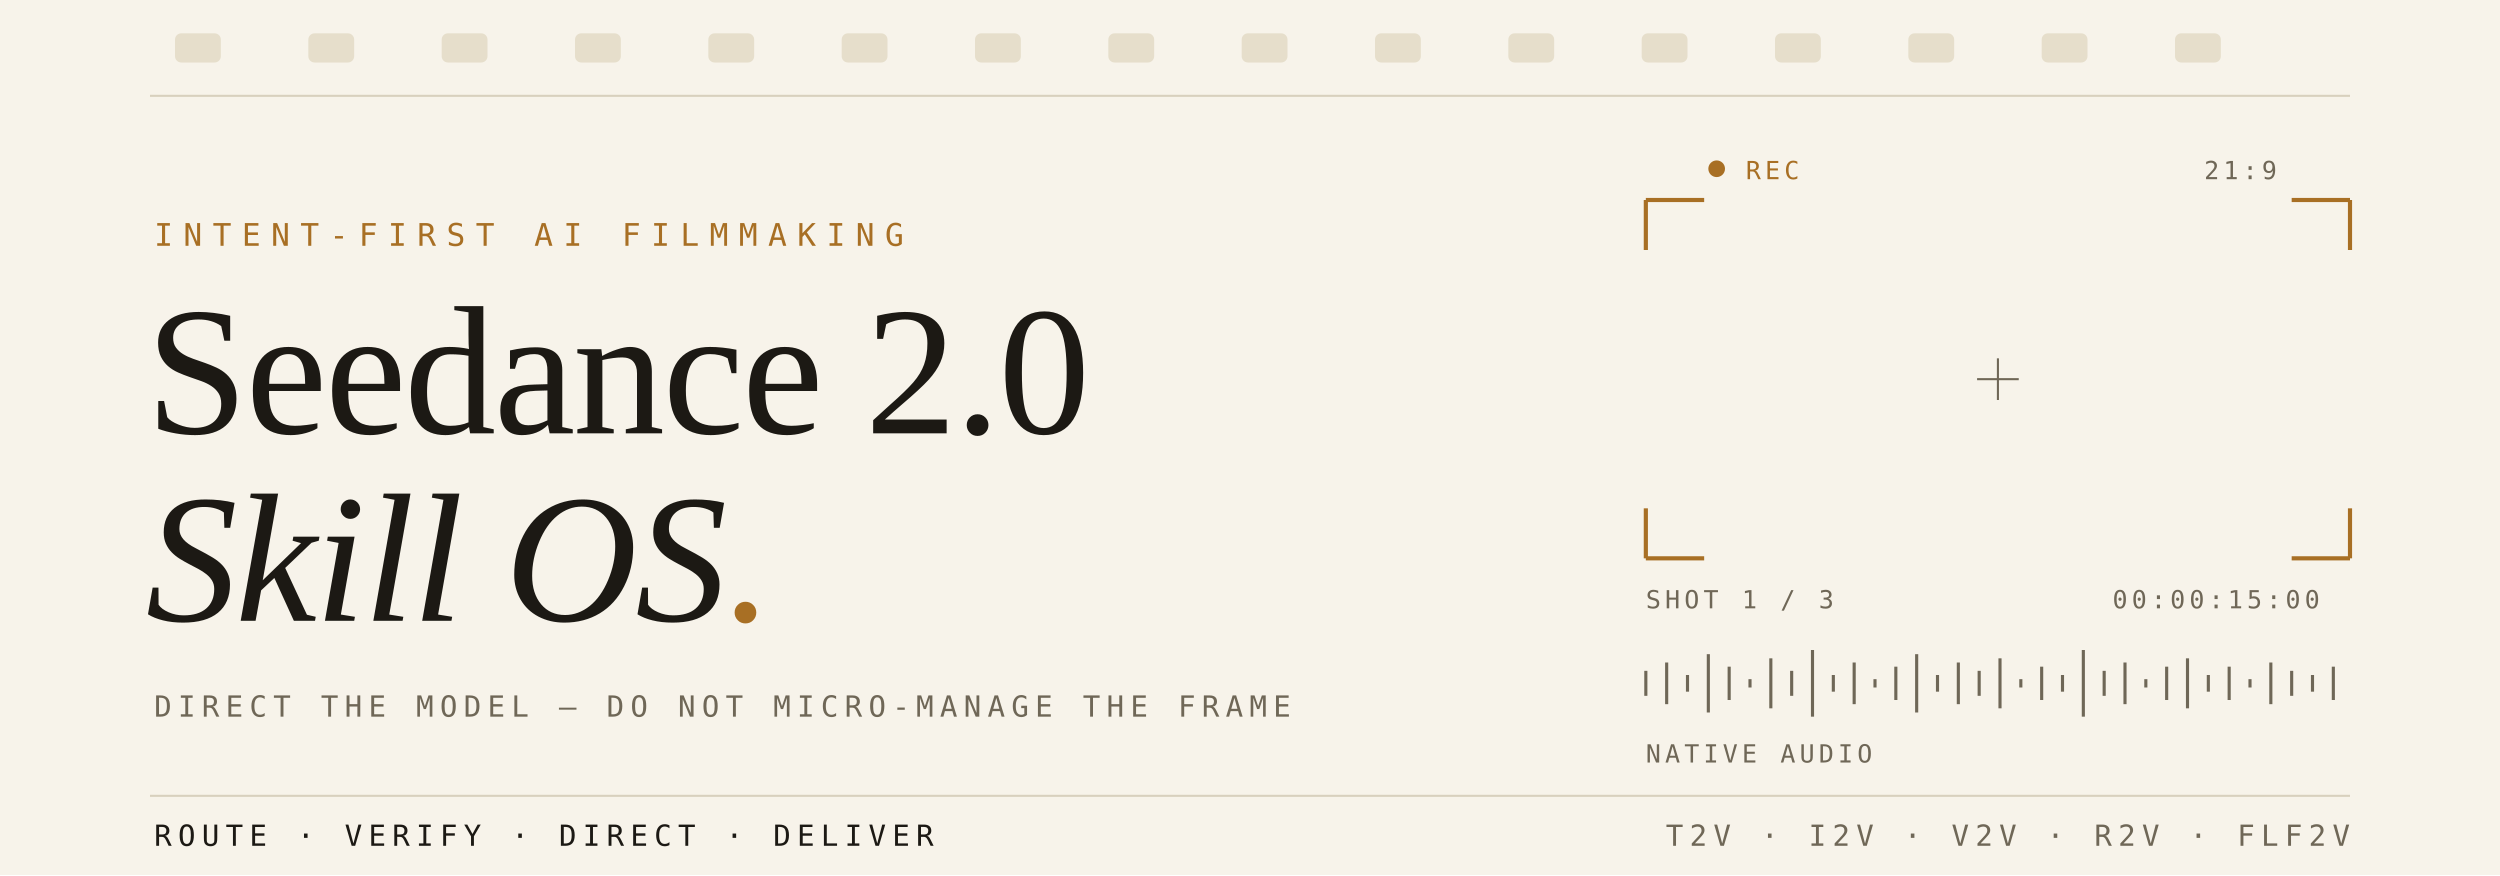
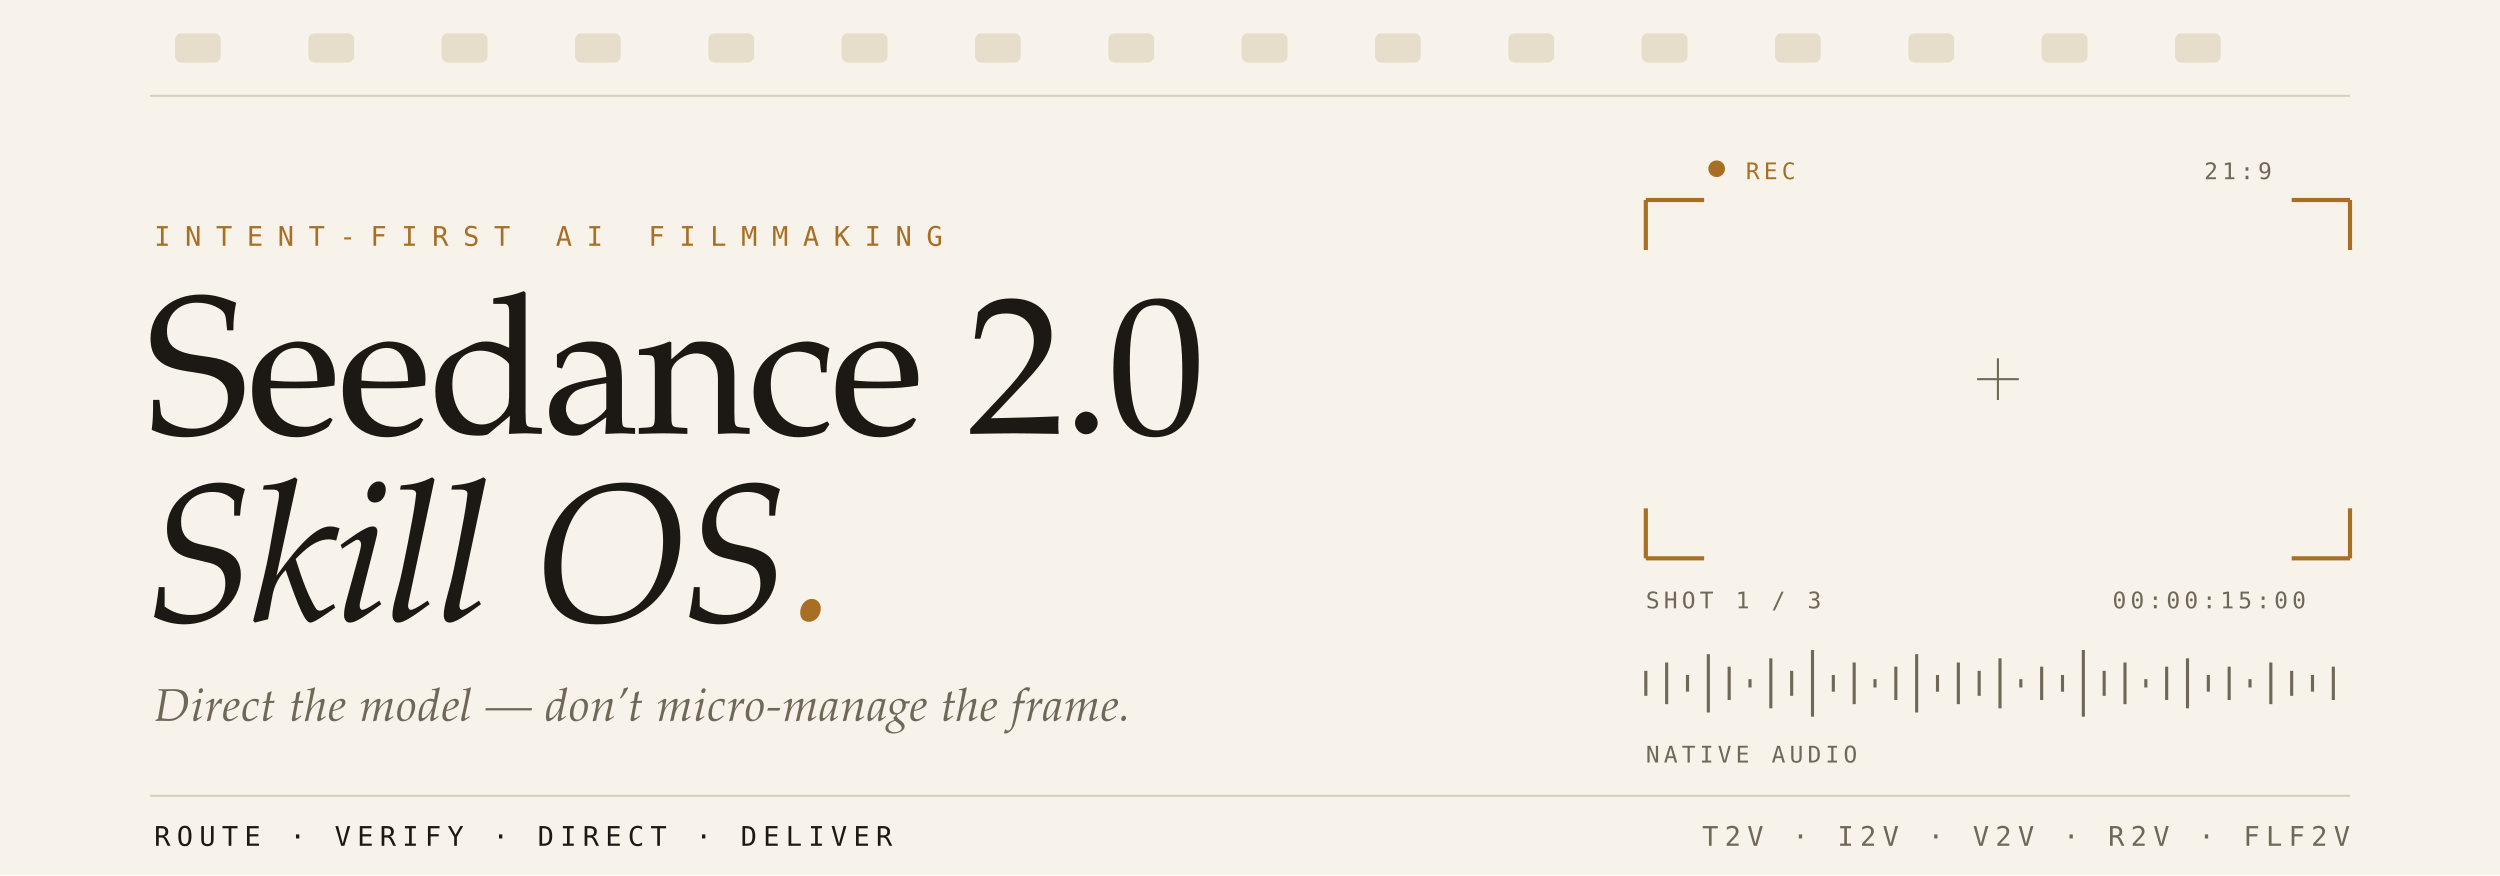
<svg xmlns="http://www.w3.org/2000/svg" width="1200" height="420" viewBox="0 0 1200 420" role="img" aria-labelledby="title desc">
  <defs>
    <style>
-       .display{font:400 88px Georgia,'Times New Roman',Times,serif;fill:#1C1914;letter-spacing:-1px}
-       .display-i{font:italic 400 88px Georgia,'Times New Roman',Times,serif;fill:#1C1914;letter-spacing:-1px}
-       .eyebrow{font:500 15px ui-monospace,'SF Mono',SFMono-Regular,Menlo,Consolas,monospace;fill:#A86F24;letter-spacing:5px}
-       .spec{font:500 14px ui-monospace,'SF Mono',SFMono-Regular,Menlo,Consolas,monospace;fill:#6F6757;letter-spacing:3px}
-       .spec-bright{font:500 14px ui-monospace,'SF Mono',SFMono-Regular,Menlo,Consolas,monospace;fill:#1C1914;letter-spacing:3px}
-       .tiny{font:500 12px ui-monospace,'SF Mono',SFMono-Regular,Menlo,Consolas,monospace;fill:#6F6757;letter-spacing:2px}
-       .tiny-amber{font:500 12px ui-monospace,'SF Mono',SFMono-Regular,Menlo,Consolas,monospace;fill:#A86F24;letter-spacing:2px}
+       .display{font:400 94px Didot,'Bodoni MT','Hoefler Text',Baskerville,'Palatino Linotype',Georgia,'Times New Roman',serif;fill:#1C1914;letter-spacing:-1.5px}
+       .display-i{font:italic 400 94px Didot,'Bodoni MT','Hoefler Text',Baskerville,'Palatino Linotype',Georgia,'Times New Roman',serif;fill:#1C1914;letter-spacing:-1.5px}
+       .tagline{font:italic 400 22px Didot,'Bodoni MT','Hoefler Text',Baskerville,'Palatino Linotype',Georgia,'Times New Roman',serif;fill:#6F6757;letter-spacing:0.5px}
+       .eyebrow{font:400 13px ui-monospace,'SF Mono',SFMono-Regular,Menlo,Consolas,monospace;fill:#A86F24;letter-spacing:7px}
+       .spec{font:400 13px ui-monospace,'SF Mono',SFMono-Regular,Menlo,Consolas,monospace;fill:#6F6757;letter-spacing:3px}
+       .spec-bright{font:400 13px ui-monospace,'SF Mono',SFMono-Regular,Menlo,Consolas,monospace;fill:#1C1914;letter-spacing:3px}
+       .tiny{font:400 11px ui-monospace,'SF Mono',SFMono-Regular,Menlo,Consolas,monospace;fill:#6F6757;letter-spacing:2px}
+       .tiny-amber{font:400 11px ui-monospace,'SF Mono',SFMono-Regular,Menlo,Consolas,monospace;fill:#A86F24;letter-spacing:2px}
      .hair{stroke:#D8D0BE;stroke-width:1}
      .mark{stroke:#A86F24;stroke-width:2;fill:none}
      .wave{stroke:#6F6757;stroke-width:1.5}
    </style>
  </defs>
  <rect width="1200" height="420" fill="#F7F3EA" />
  <g fill="#E6DECB">
    <rect x="84" y="16" width="22" height="14" rx="3" />
    <rect x="148" y="16" width="22" height="14" rx="3" />
    <rect x="212" y="16" width="22" height="14" rx="3" />
    <rect x="276" y="16" width="22" height="14" rx="3" />
    <rect x="340" y="16" width="22" height="14" rx="3" />
    <rect x="404" y="16" width="22" height="14" rx="3" />
    <rect x="468" y="16" width="22" height="14" rx="3" />
    <rect x="532" y="16" width="22" height="14" rx="3" />
    <rect x="596" y="16" width="22" height="14" rx="3" />
    <rect x="660" y="16" width="22" height="14" rx="3" />
    <rect x="724" y="16" width="22" height="14" rx="3" />
    <rect x="788" y="16" width="22" height="14" rx="3" />
    <rect x="852" y="16" width="22" height="14" rx="3" />
    <rect x="916" y="16" width="22" height="14" rx="3" />
    <rect x="980" y="16" width="22" height="14" rx="3" />
    <rect x="1044" y="16" width="22" height="14" rx="3" />
  </g>
  <line x1="72" y1="46" x2="1128" y2="46" class="hair" />
  <text x="74" y="118" class="eyebrow">INTENT-FIRST AI FILMMAKING</text>
  <text x="70" y="208" class="display">Seedance 2.0</text>
  <text x="70" y="298" class="display-i">Skill OS<tspan fill="#A86F24">.</tspan>
  </text>
-   <text x="74" y="344" class="spec">DIRECT THE MODEL — DO NOT MICRO-MANAGE THE FRAME</text>
+   <text x="74" y="346" class="tagline">Direct the model — don’t micro-manage the frame.</text>
  <g>
    <path class="mark" d="M790 96 h28 M790 96 v24" />
    <path class="mark" d="M1128 96 h-28 M1128 96 v24" />
    <path class="mark" d="M790 268 h28 M790 268 v-24" />
    <path class="mark" d="M1128 268 h-28 M1128 268 v-24" />
    <line x1="959" y1="172" x2="959" y2="192" stroke="#6F6757" stroke-width="1" />
    <line x1="949" y1="182" x2="969" y2="182" stroke="#6F6757" stroke-width="1" />
    <text x="838" y="86" class="tiny-amber">REC</text>
    <circle cx="824" cy="81" r="4" fill="#A86F24" />
    <text x="1058" y="86" class="tiny">21:9</text>
    <text x="790" y="292" class="tiny">SHOT 1 / 3</text>
    <text x="1014" y="292" class="tiny">00:00:15:00</text>
  </g>
  <g class="wave">
    <line x1="790" y1="322" x2="790" y2="334" />
    <line x1="800" y1="318" x2="800" y2="338" />
    <line x1="810" y1="324" x2="810" y2="332" />
    <line x1="820" y1="314" x2="820" y2="342" />
    <line x1="830" y1="320" x2="830" y2="336" />
    <line x1="840" y1="326" x2="840" y2="330" />
    <line x1="850" y1="316" x2="850" y2="340" />
    <line x1="860" y1="322" x2="860" y2="334" />
    <line x1="870" y1="312" x2="870" y2="344" />
    <line x1="880" y1="324" x2="880" y2="332" />
    <line x1="890" y1="318" x2="890" y2="338" />
    <line x1="900" y1="326" x2="900" y2="330" />
    <line x1="910" y1="320" x2="910" y2="336" />
    <line x1="920" y1="314" x2="920" y2="342" />
    <line x1="930" y1="324" x2="930" y2="332" />
    <line x1="940" y1="318" x2="940" y2="338" />
    <line x1="950" y1="322" x2="950" y2="334" />
    <line x1="960" y1="316" x2="960" y2="340" />
    <line x1="970" y1="326" x2="970" y2="330" />
    <line x1="980" y1="320" x2="980" y2="336" />
    <line x1="990" y1="324" x2="990" y2="332" />
    <line x1="1000" y1="312" x2="1000" y2="344" />
    <line x1="1010" y1="322" x2="1010" y2="334" />
    <line x1="1020" y1="318" x2="1020" y2="338" />
    <line x1="1030" y1="326" x2="1030" y2="330" />
    <line x1="1040" y1="320" x2="1040" y2="336" />
    <line x1="1050" y1="316" x2="1050" y2="340" />
    <line x1="1060" y1="324" x2="1060" y2="332" />
    <line x1="1070" y1="320" x2="1070" y2="336" />
    <line x1="1080" y1="326" x2="1080" y2="330" />
    <line x1="1090" y1="318" x2="1090" y2="338" />
    <line x1="1100" y1="322" x2="1100" y2="334" />
    <line x1="1110" y1="324" x2="1110" y2="332" />
    <line x1="1120" y1="320" x2="1120" y2="336" />
  </g>
  <text x="790" y="366" class="tiny">NATIVE AUDIO</text>
  <line x1="72" y1="382" x2="1128" y2="382" class="hair" />
  <text x="74" y="406" class="spec-bright">ROUTE · VERIFY · DIRECT · DELIVER</text>
  <text x="1128" y="406" text-anchor="end" class="spec">T2V · I2V · V2V · R2V · FLF2V</text>
</svg>
